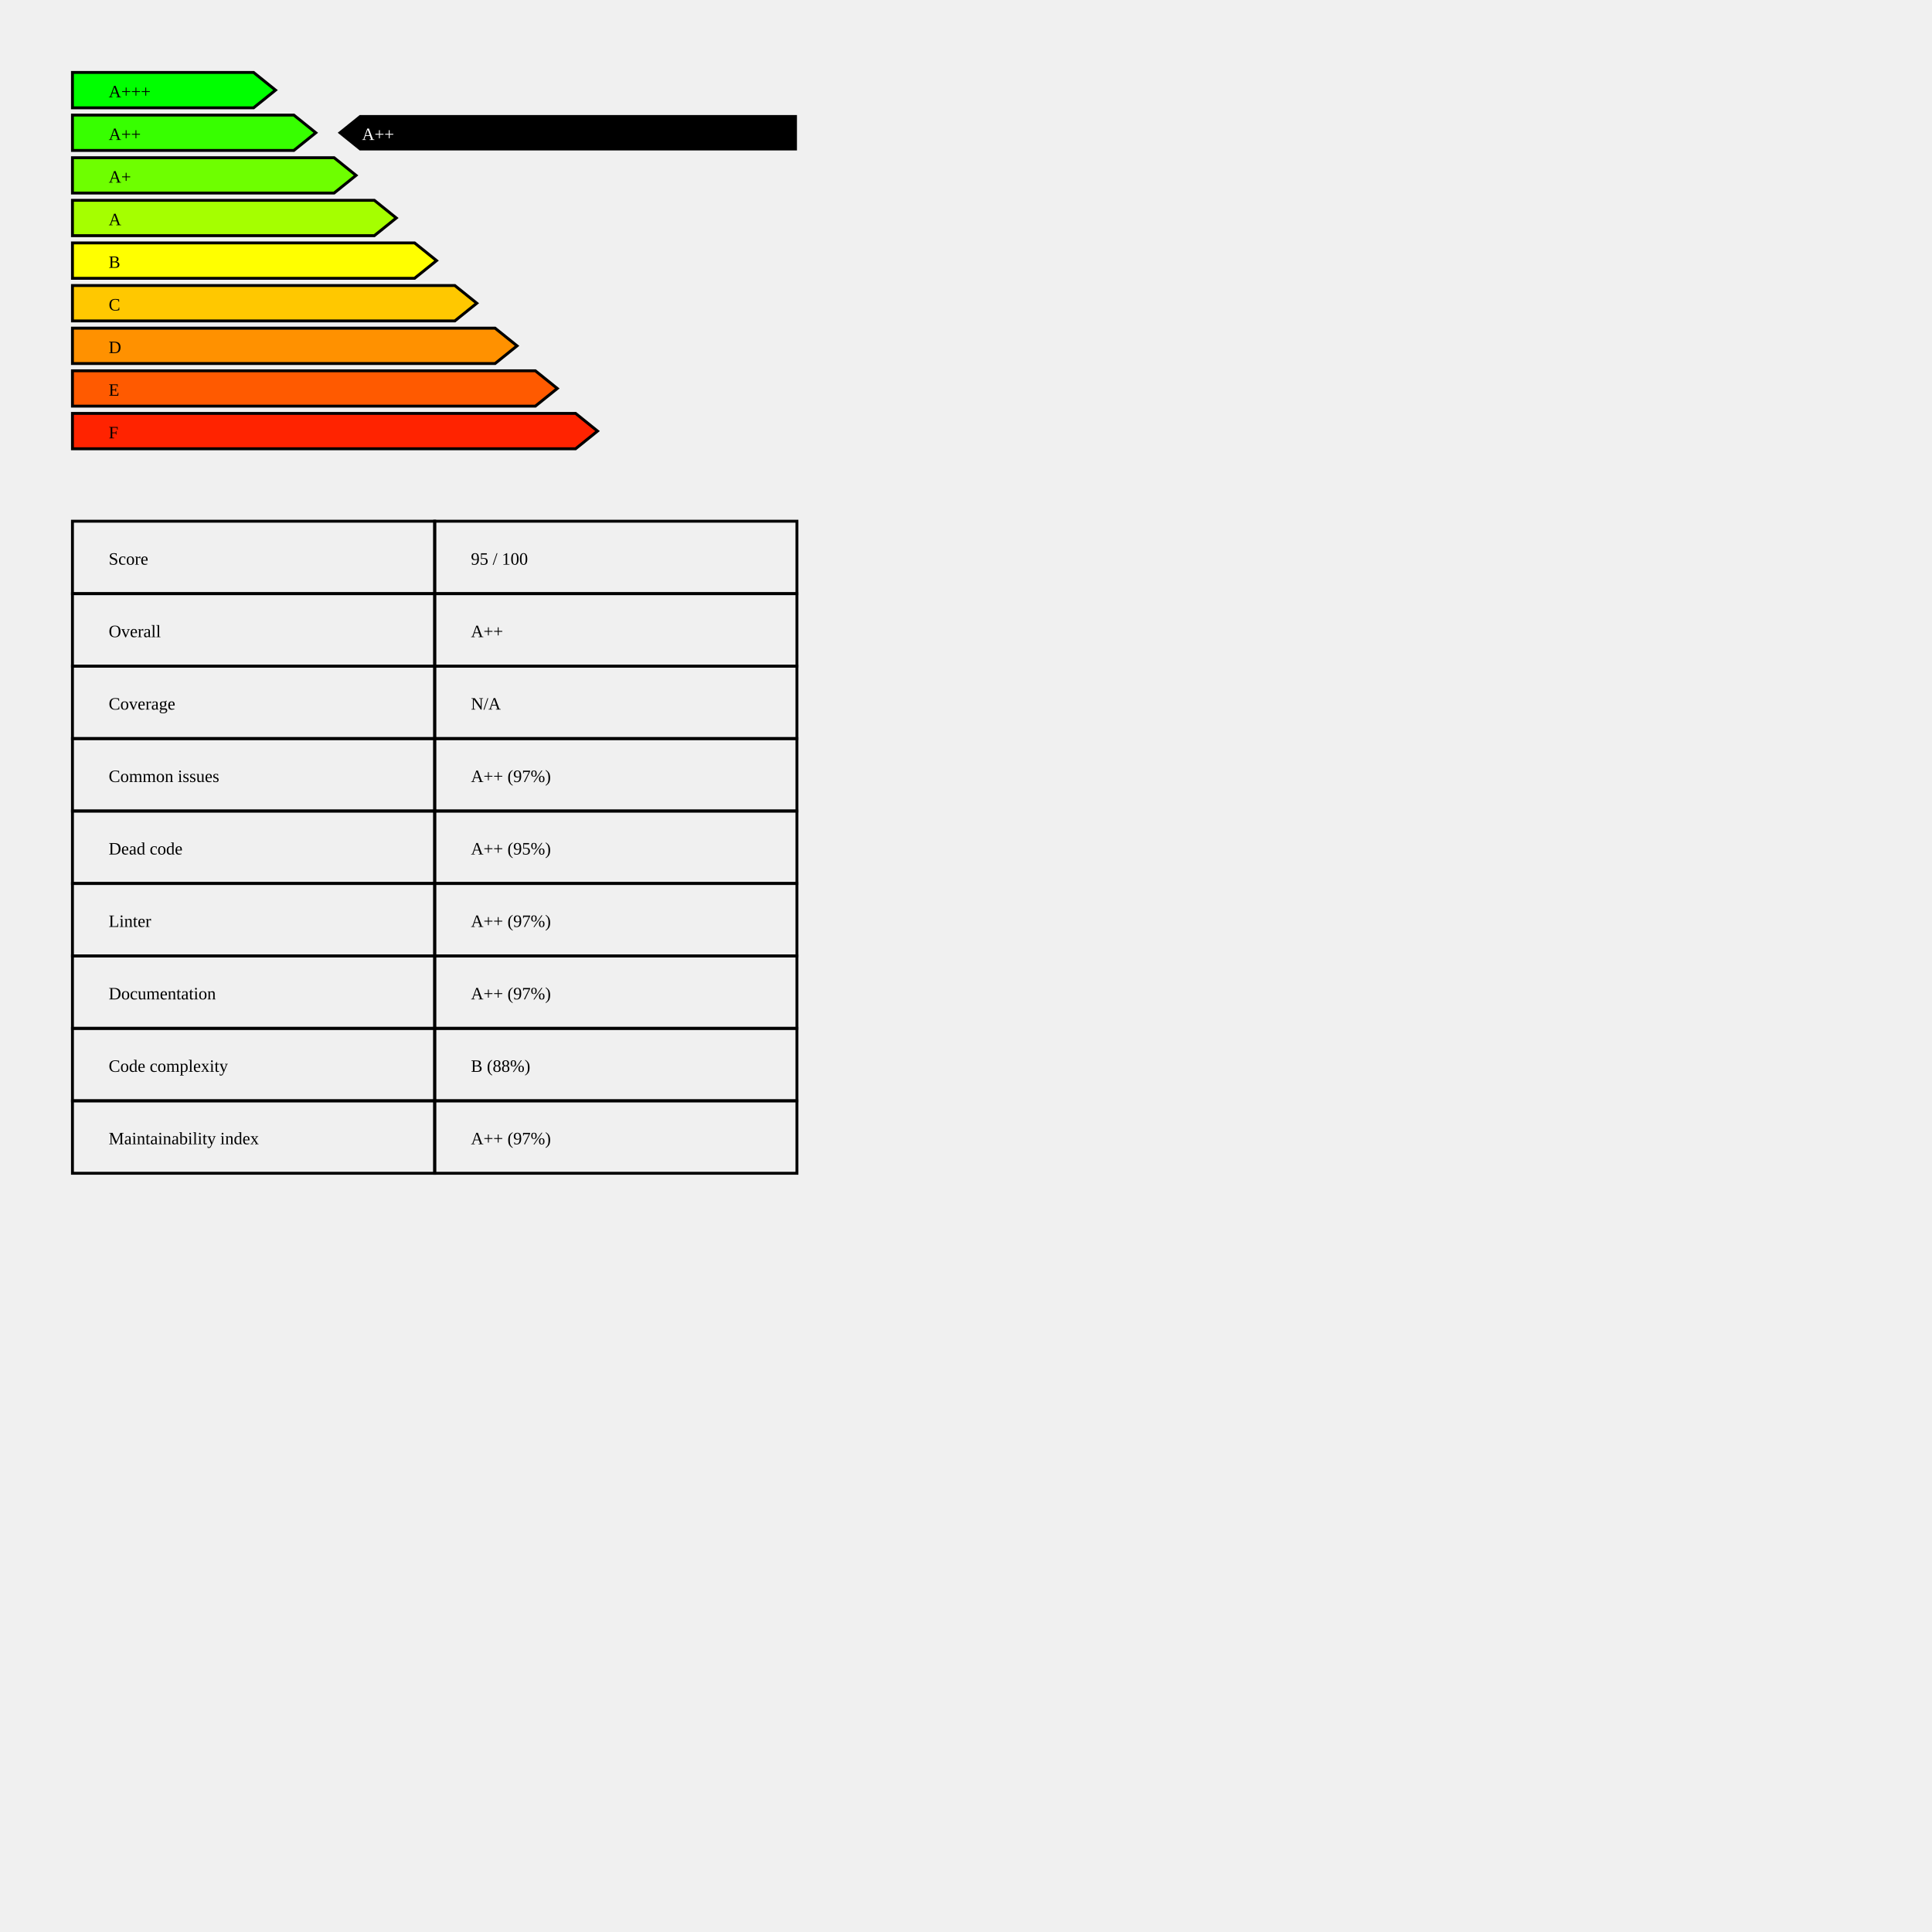
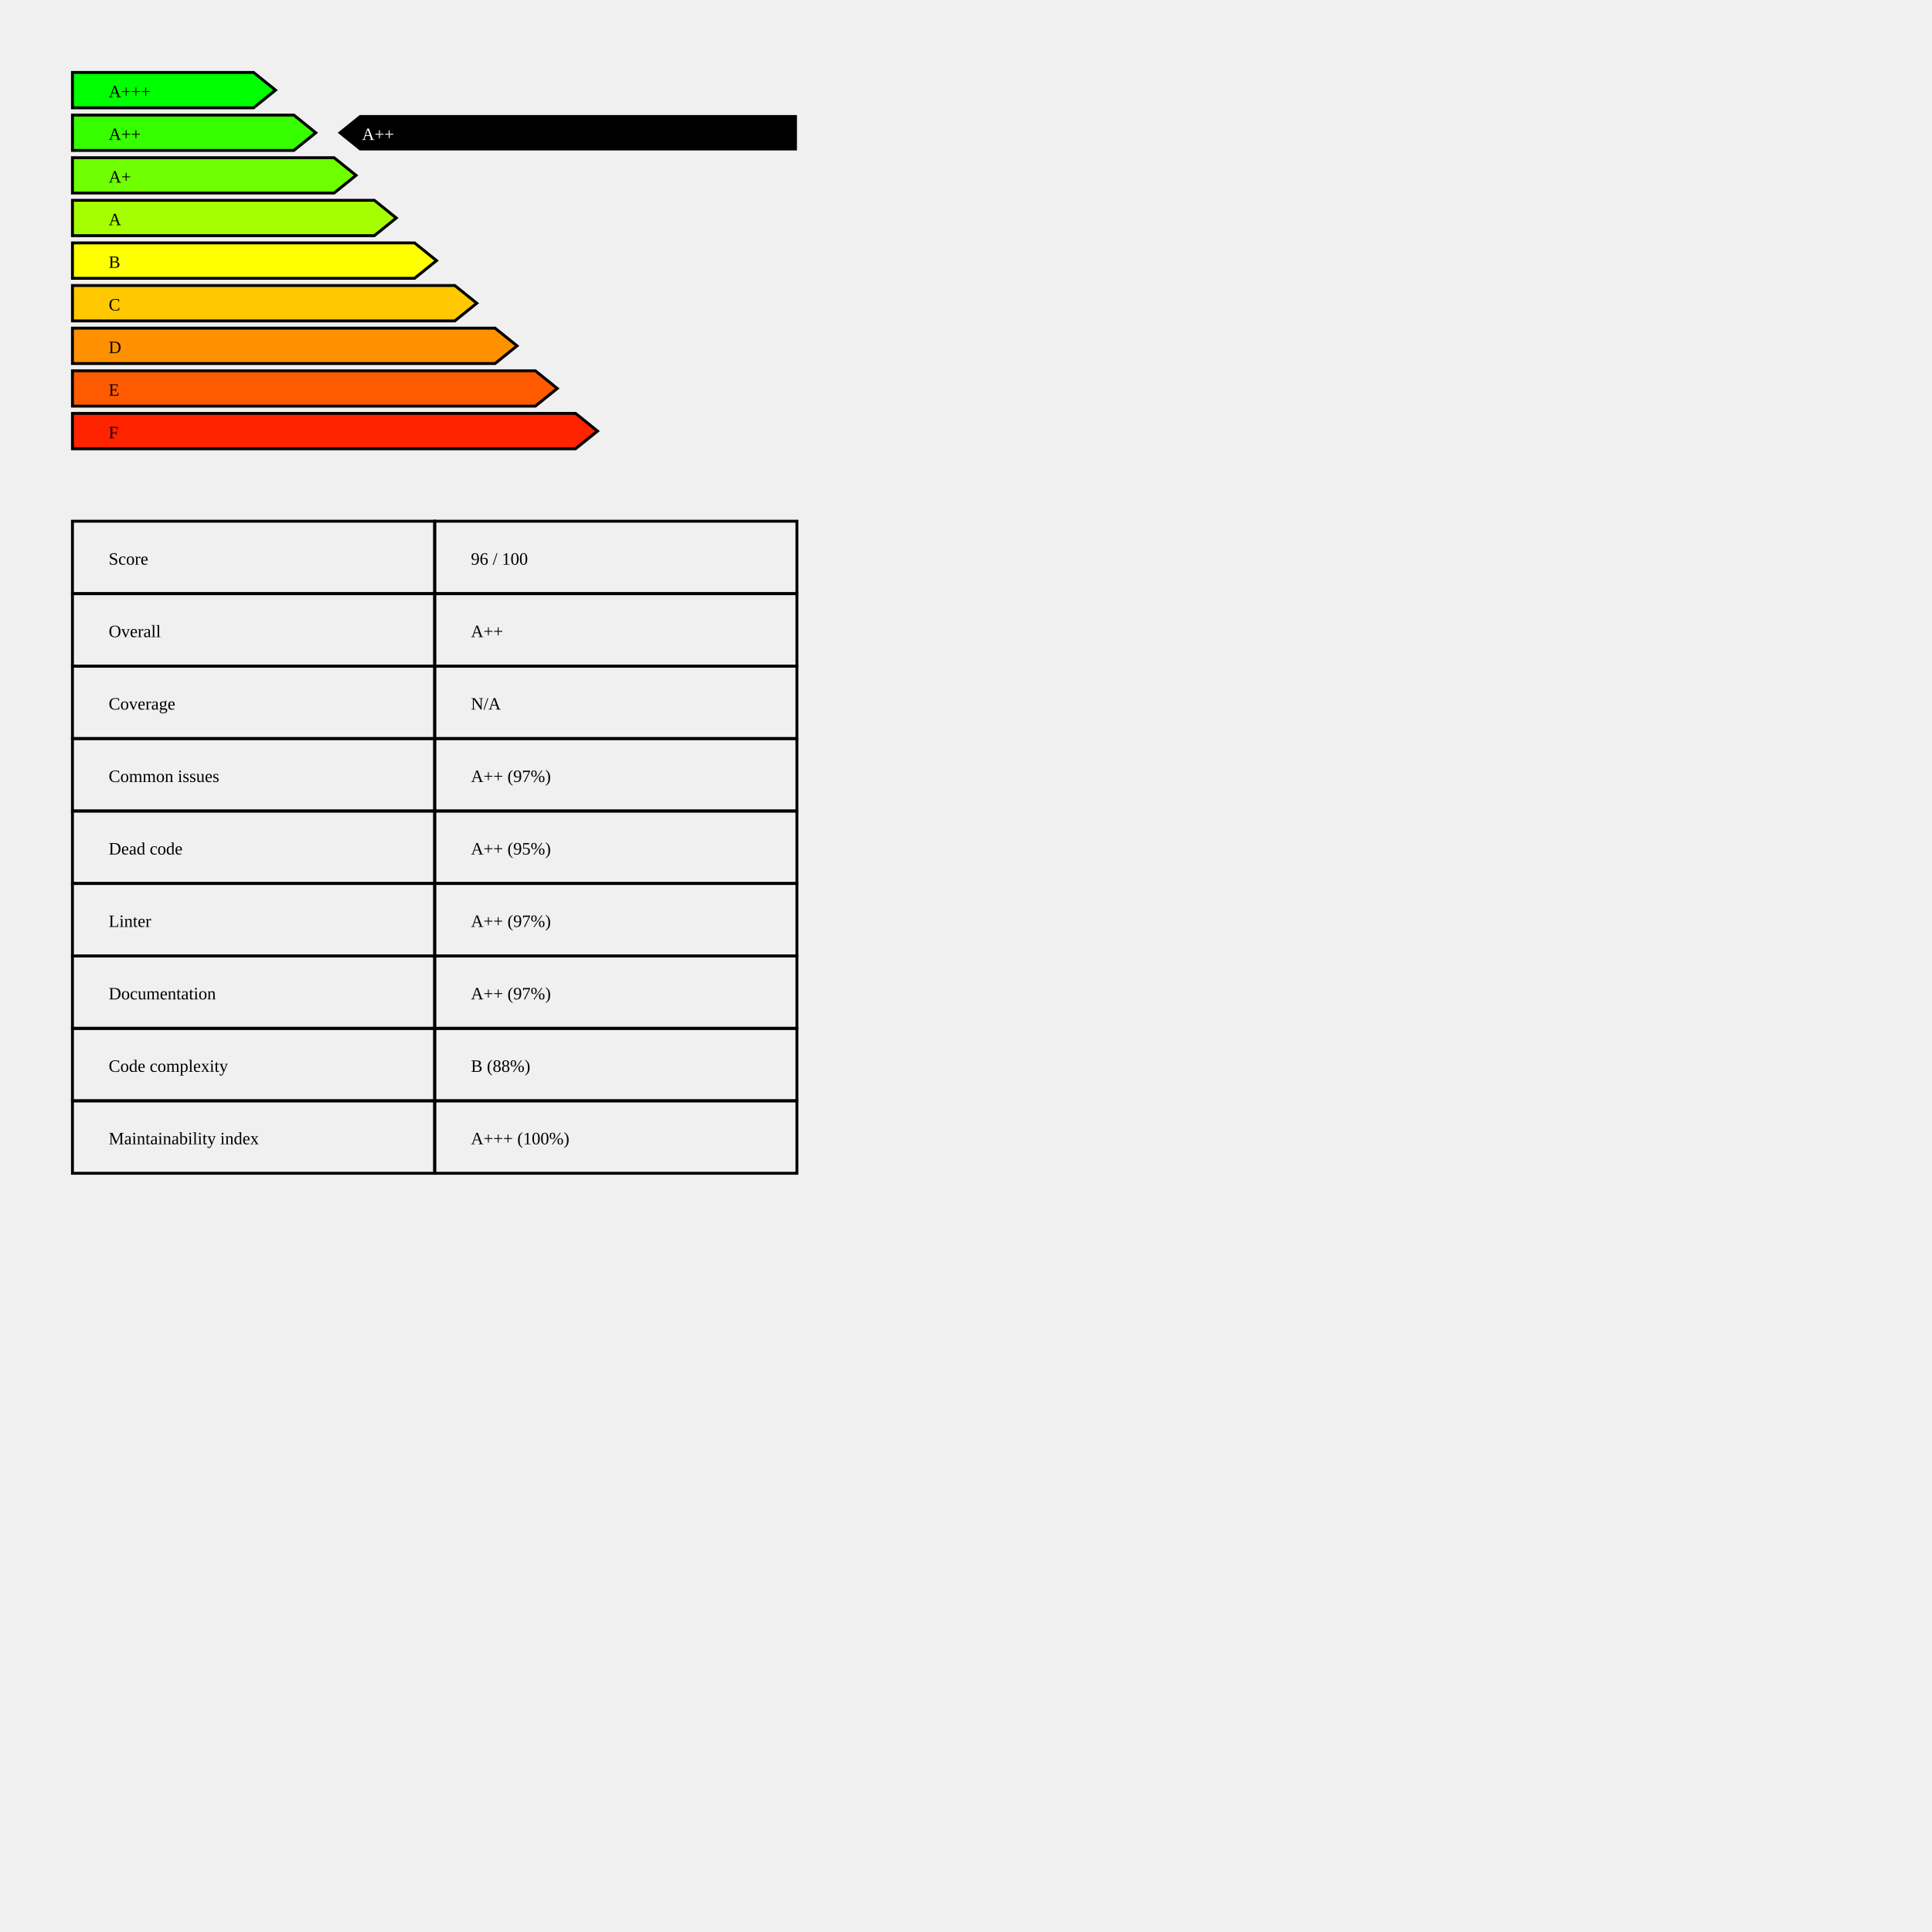
<svg xmlns="http://www.w3.org/2000/svg" baseProfile="full" height="1000pt" version="1.1" width="1000pt">
  <defs />
  <polygon points="50,50.0 175.0,50.0 190.152,62.206 175.0,74.412 50,74.412 50,50.0" style="fill:rgb(0 255 0);stroke:black;stroke-width:2;" />
  <text x="75.0" y="67.206">A+++</text>
  <polygon points="50,79.412 202.778,79.412 217.929,91.618 202.778,103.824 50,103.824 50,79.412" style="fill:rgb(55 255 0);stroke:black;stroke-width:2;" />
  <text x="75.0" y="96.618">A++</text>
  <polygon points="50,108.824 230.556,108.824 245.707,121.029 230.556,133.235 50,133.235 50,108.824" style="fill:rgb(110 255 0);stroke:black;stroke-width:2;" />
  <text x="75.0" y="126.029">A+</text>
  <polygon points="50,138.235 258.333,138.235 273.485,150.441 258.333,162.647 50,162.647 50,138.235" style="fill:rgb(165 255 0);stroke:black;stroke-width:2;" />
  <text x="75.0" y="155.441">A</text>
  <polygon points="50,167.647 286.111,167.647 301.263,179.853 286.111,192.059 50,192.059 50,167.647" style="fill:rgb(255 255 0);stroke:black;stroke-width:2;" />
  <text x="75.0" y="184.853">B</text>
  <polygon points="50,197.059 313.889,197.059 329.04,209.265 313.889,221.471 50,221.471 50,197.059" style="fill:rgb(255 200 0);stroke:black;stroke-width:2;" />
  <text x="75.0" y="214.265">C</text>
  <polygon points="50,226.471 341.667,226.471 356.818,238.676 341.667,250.882 50,250.882 50,226.471" style="fill:rgb(255 145 0);stroke:black;stroke-width:2;" />
  <text x="75.0" y="243.676">D</text>
  <polygon points="50,255.882 369.444,255.882 384.596,268.088 369.444,280.294 50,280.294 50,255.882" style="fill:rgb(255 90 0);stroke:black;stroke-width:2;" />
  <text x="75.0" y="273.088">E</text>
  <polygon points="50,285.294 397.222,285.294 412.374,297.5 397.222,309.706 50,309.706 50,285.294" style="fill:rgb(255 35 0);stroke:black;stroke-width:2;" />
  <text x="75.0" y="302.5">F</text>
  <polygon points="248.232,79.412 233.081,91.618 248.232,103.824 550,103.824 550,79.412" style="fill:black;" />
  <text fill="white" x="249.798" y="96.618">A++</text>
  <text x="75.0" y="389.706">Score</text>
-   <text x="325.0" y="389.706">95 / 100</text>
+   <text x="325.0" y="389.706">96 / 100</text>
  <polygon points="50,359.706 300,359.706 300,409.706 50,409.706 50,359.706" style="fill:none; stroke:black;stroke-width:2;" />
  <polygon points="300,359.706 550,359.706 550,409.706 300,409.706 300,359.706" style="fill:none; stroke:black;stroke-width:2;" />
  <text x="75.0" y="439.706">Overall</text>
  <text x="325.0" y="439.706">A++</text>
  <polygon points="50,409.706 300,409.706 300,459.706 50,459.706 50,409.706" style="fill:none; stroke:black;stroke-width:2;" />
  <polygon points="300,409.706 550,409.706 550,459.706 300,459.706 300,409.706" style="fill:none; stroke:black;stroke-width:2;" />
  <text x="75.0" y="489.706">Coverage</text>
  <text x="325.0" y="489.706">N/A</text>
  <polygon points="50,459.706 300,459.706 300,509.706 50,509.706 50,459.706" style="fill:none; stroke:black;stroke-width:2;" />
  <polygon points="300,459.706 550,459.706 550,509.706 300,509.706 300,459.706" style="fill:none; stroke:black;stroke-width:2;" />
  <text x="75.0" y="539.706">Common issues</text>
  <text x="325.0" y="539.706">A++  (97%)</text>
  <polygon points="50,509.706 300,509.706 300,559.706 50,559.706 50,509.706" style="fill:none; stroke:black;stroke-width:2;" />
  <polygon points="300,509.706 550,509.706 550,559.706 300,559.706 300,509.706" style="fill:none; stroke:black;stroke-width:2;" />
  <text x="75.0" y="589.706">Dead code</text>
  <text x="325.0" y="589.706">A++  (95%)</text>
  <polygon points="50,559.706 300,559.706 300,609.706 50,609.706 50,559.706" style="fill:none; stroke:black;stroke-width:2;" />
  <polygon points="300,559.706 550,559.706 550,609.706 300,609.706 300,559.706" style="fill:none; stroke:black;stroke-width:2;" />
  <text x="75.0" y="639.706">Linter</text>
  <text x="325.0" y="639.706">A++  (97%)</text>
  <polygon points="50,609.706 300,609.706 300,659.706 50,659.706 50,609.706" style="fill:none; stroke:black;stroke-width:2;" />
  <polygon points="300,609.706 550,609.706 550,659.706 300,659.706 300,609.706" style="fill:none; stroke:black;stroke-width:2;" />
  <text x="75.0" y="689.706">Documentation</text>
  <text x="325.0" y="689.706">A++  (97%)</text>
  <polygon points="50,659.706 300,659.706 300,709.706 50,709.706 50,659.706" style="fill:none; stroke:black;stroke-width:2;" />
  <polygon points="300,659.706 550,659.706 550,709.706 300,709.706 300,659.706" style="fill:none; stroke:black;stroke-width:2;" />
  <text x="75.0" y="739.706">Code complexity</text>
  <text x="325.0" y="739.706">B  (88%)</text>
  <polygon points="50,709.706 300,709.706 300,759.706 50,759.706 50,709.706" style="fill:none; stroke:black;stroke-width:2;" />
  <polygon points="300,709.706 550,709.706 550,759.706 300,759.706 300,709.706" style="fill:none; stroke:black;stroke-width:2;" />
  <text x="75.0" y="789.706">Maintainability index</text>
-   <text x="325.0" y="789.706">A++  (97%)</text>
+   <text x="325.0" y="789.706">A+++  (100%)</text>
  <polygon points="50,759.706 300,759.706 300,809.706 50,809.706 50,759.706" style="fill:none; stroke:black;stroke-width:2;" />
  <polygon points="300,759.706 550,759.706 550,809.706 300,809.706 300,759.706" style="fill:none; stroke:black;stroke-width:2;" />
</svg>
